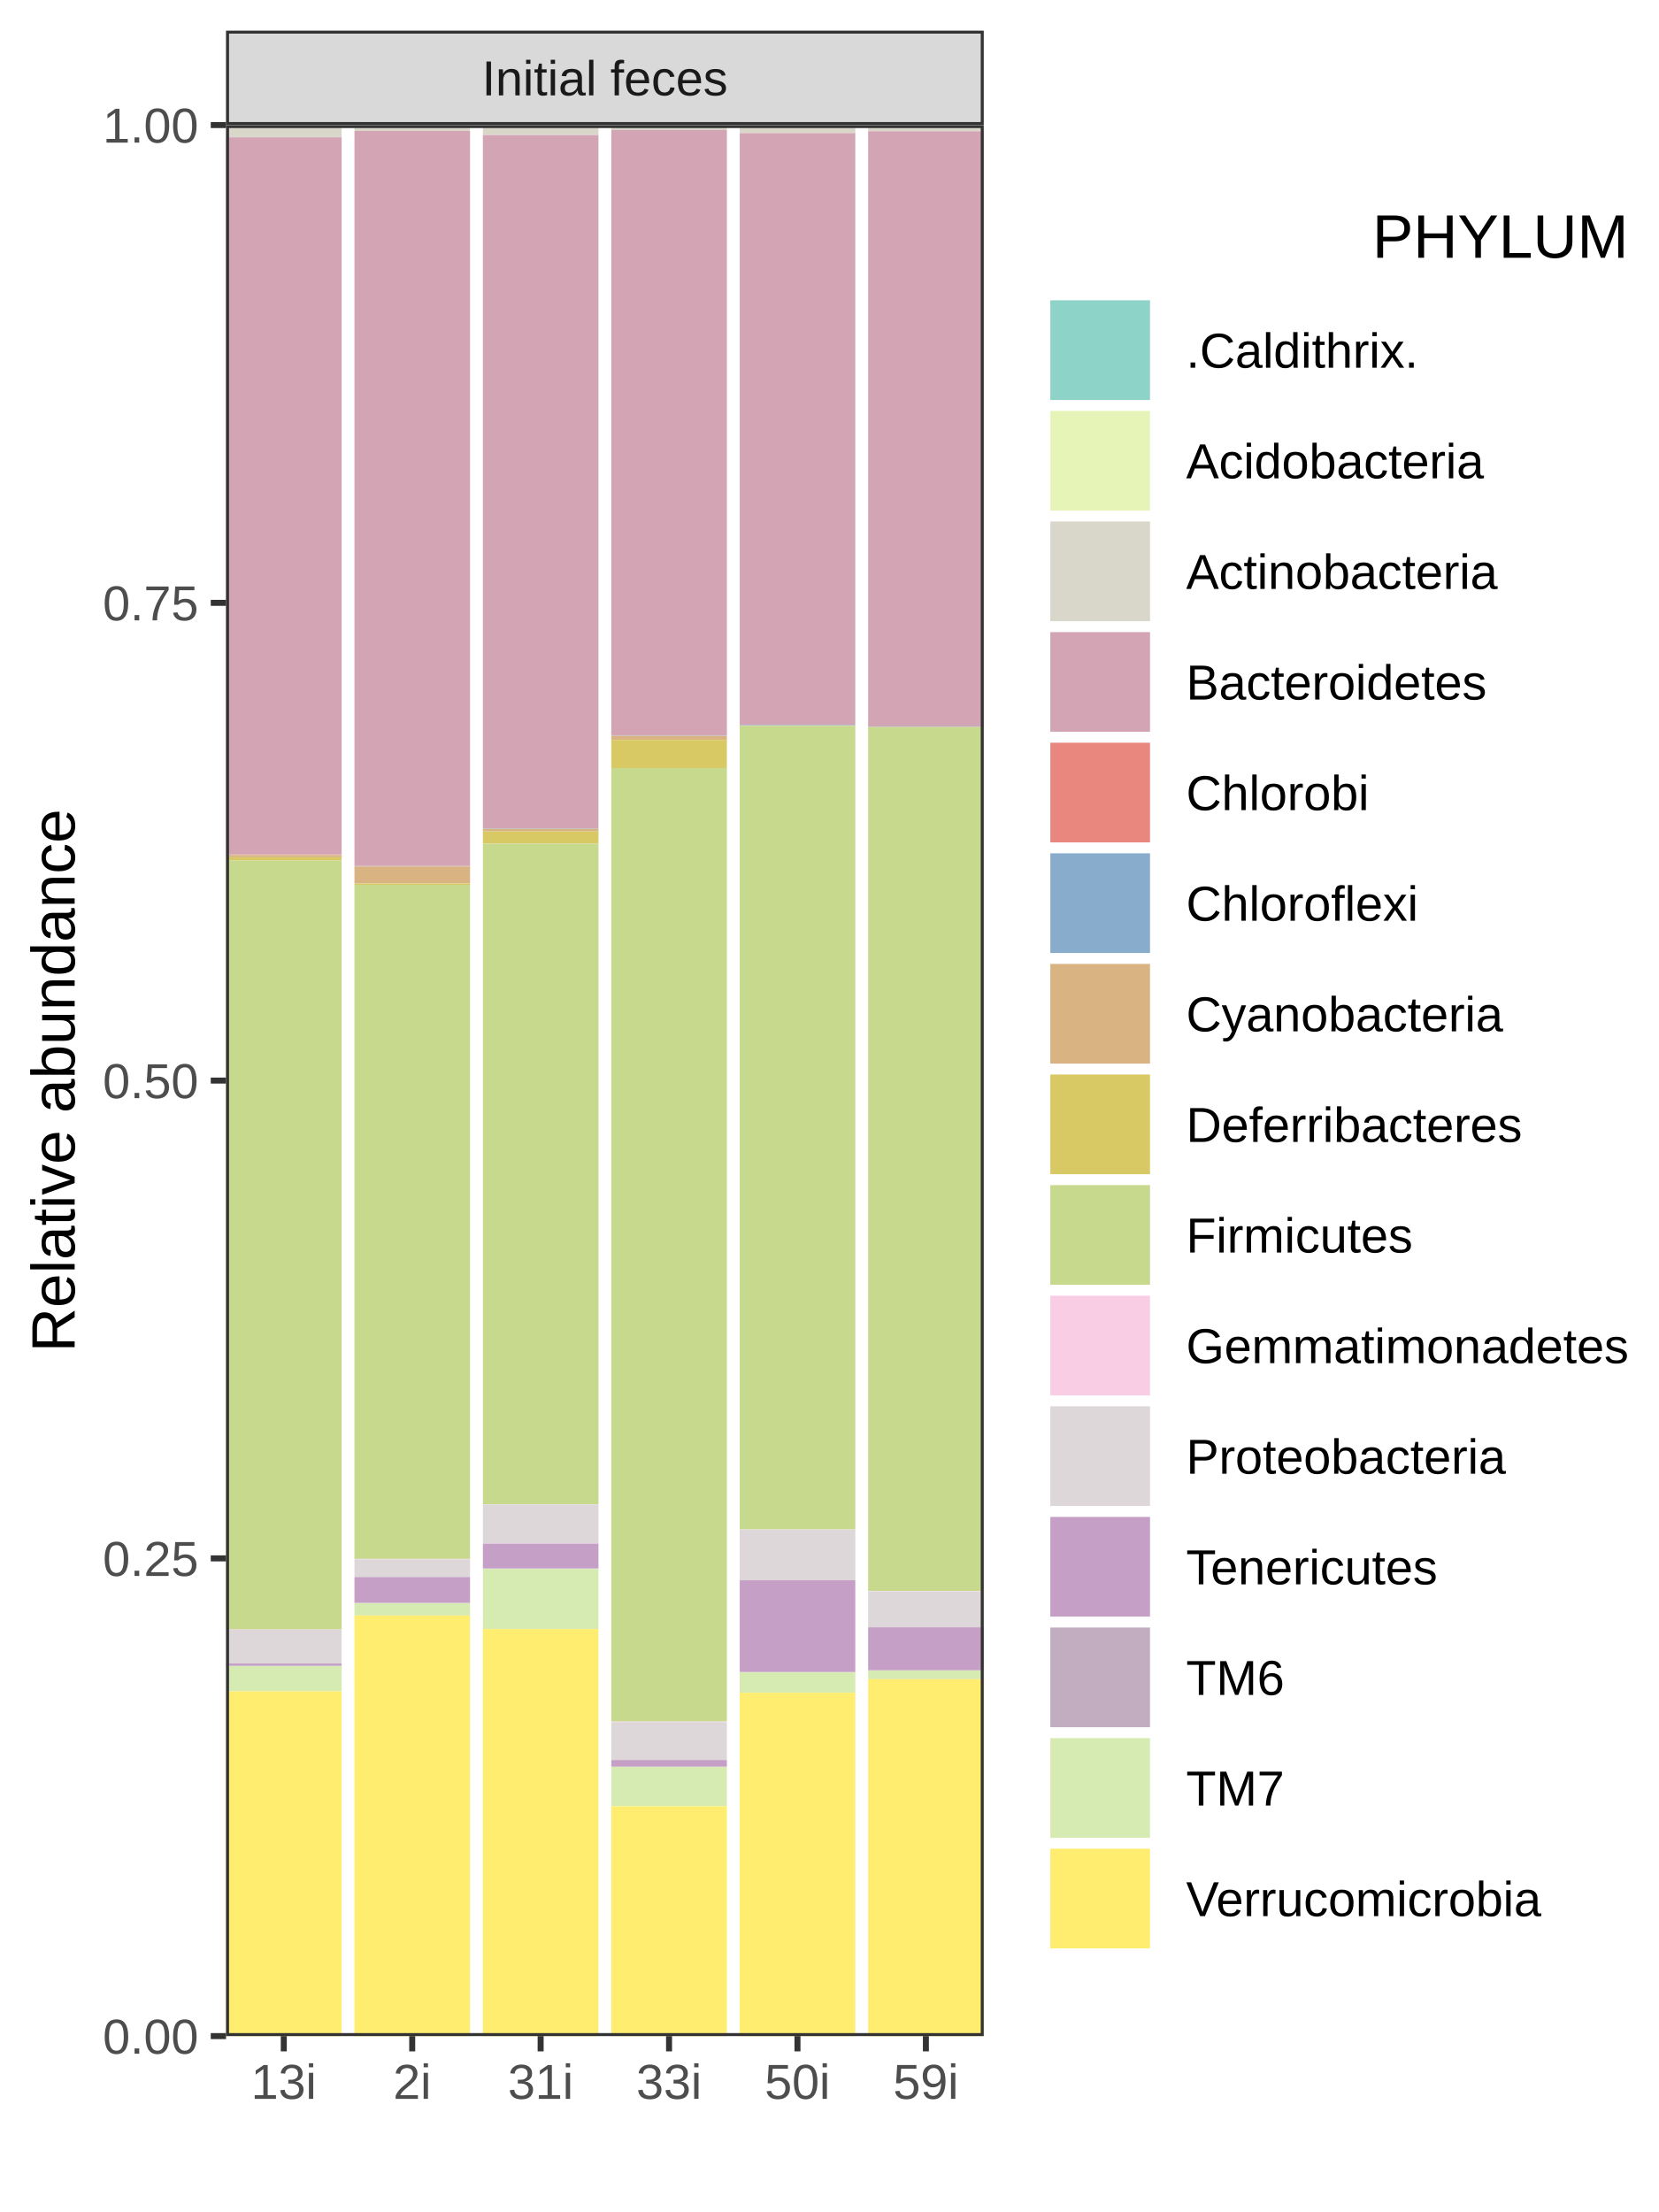
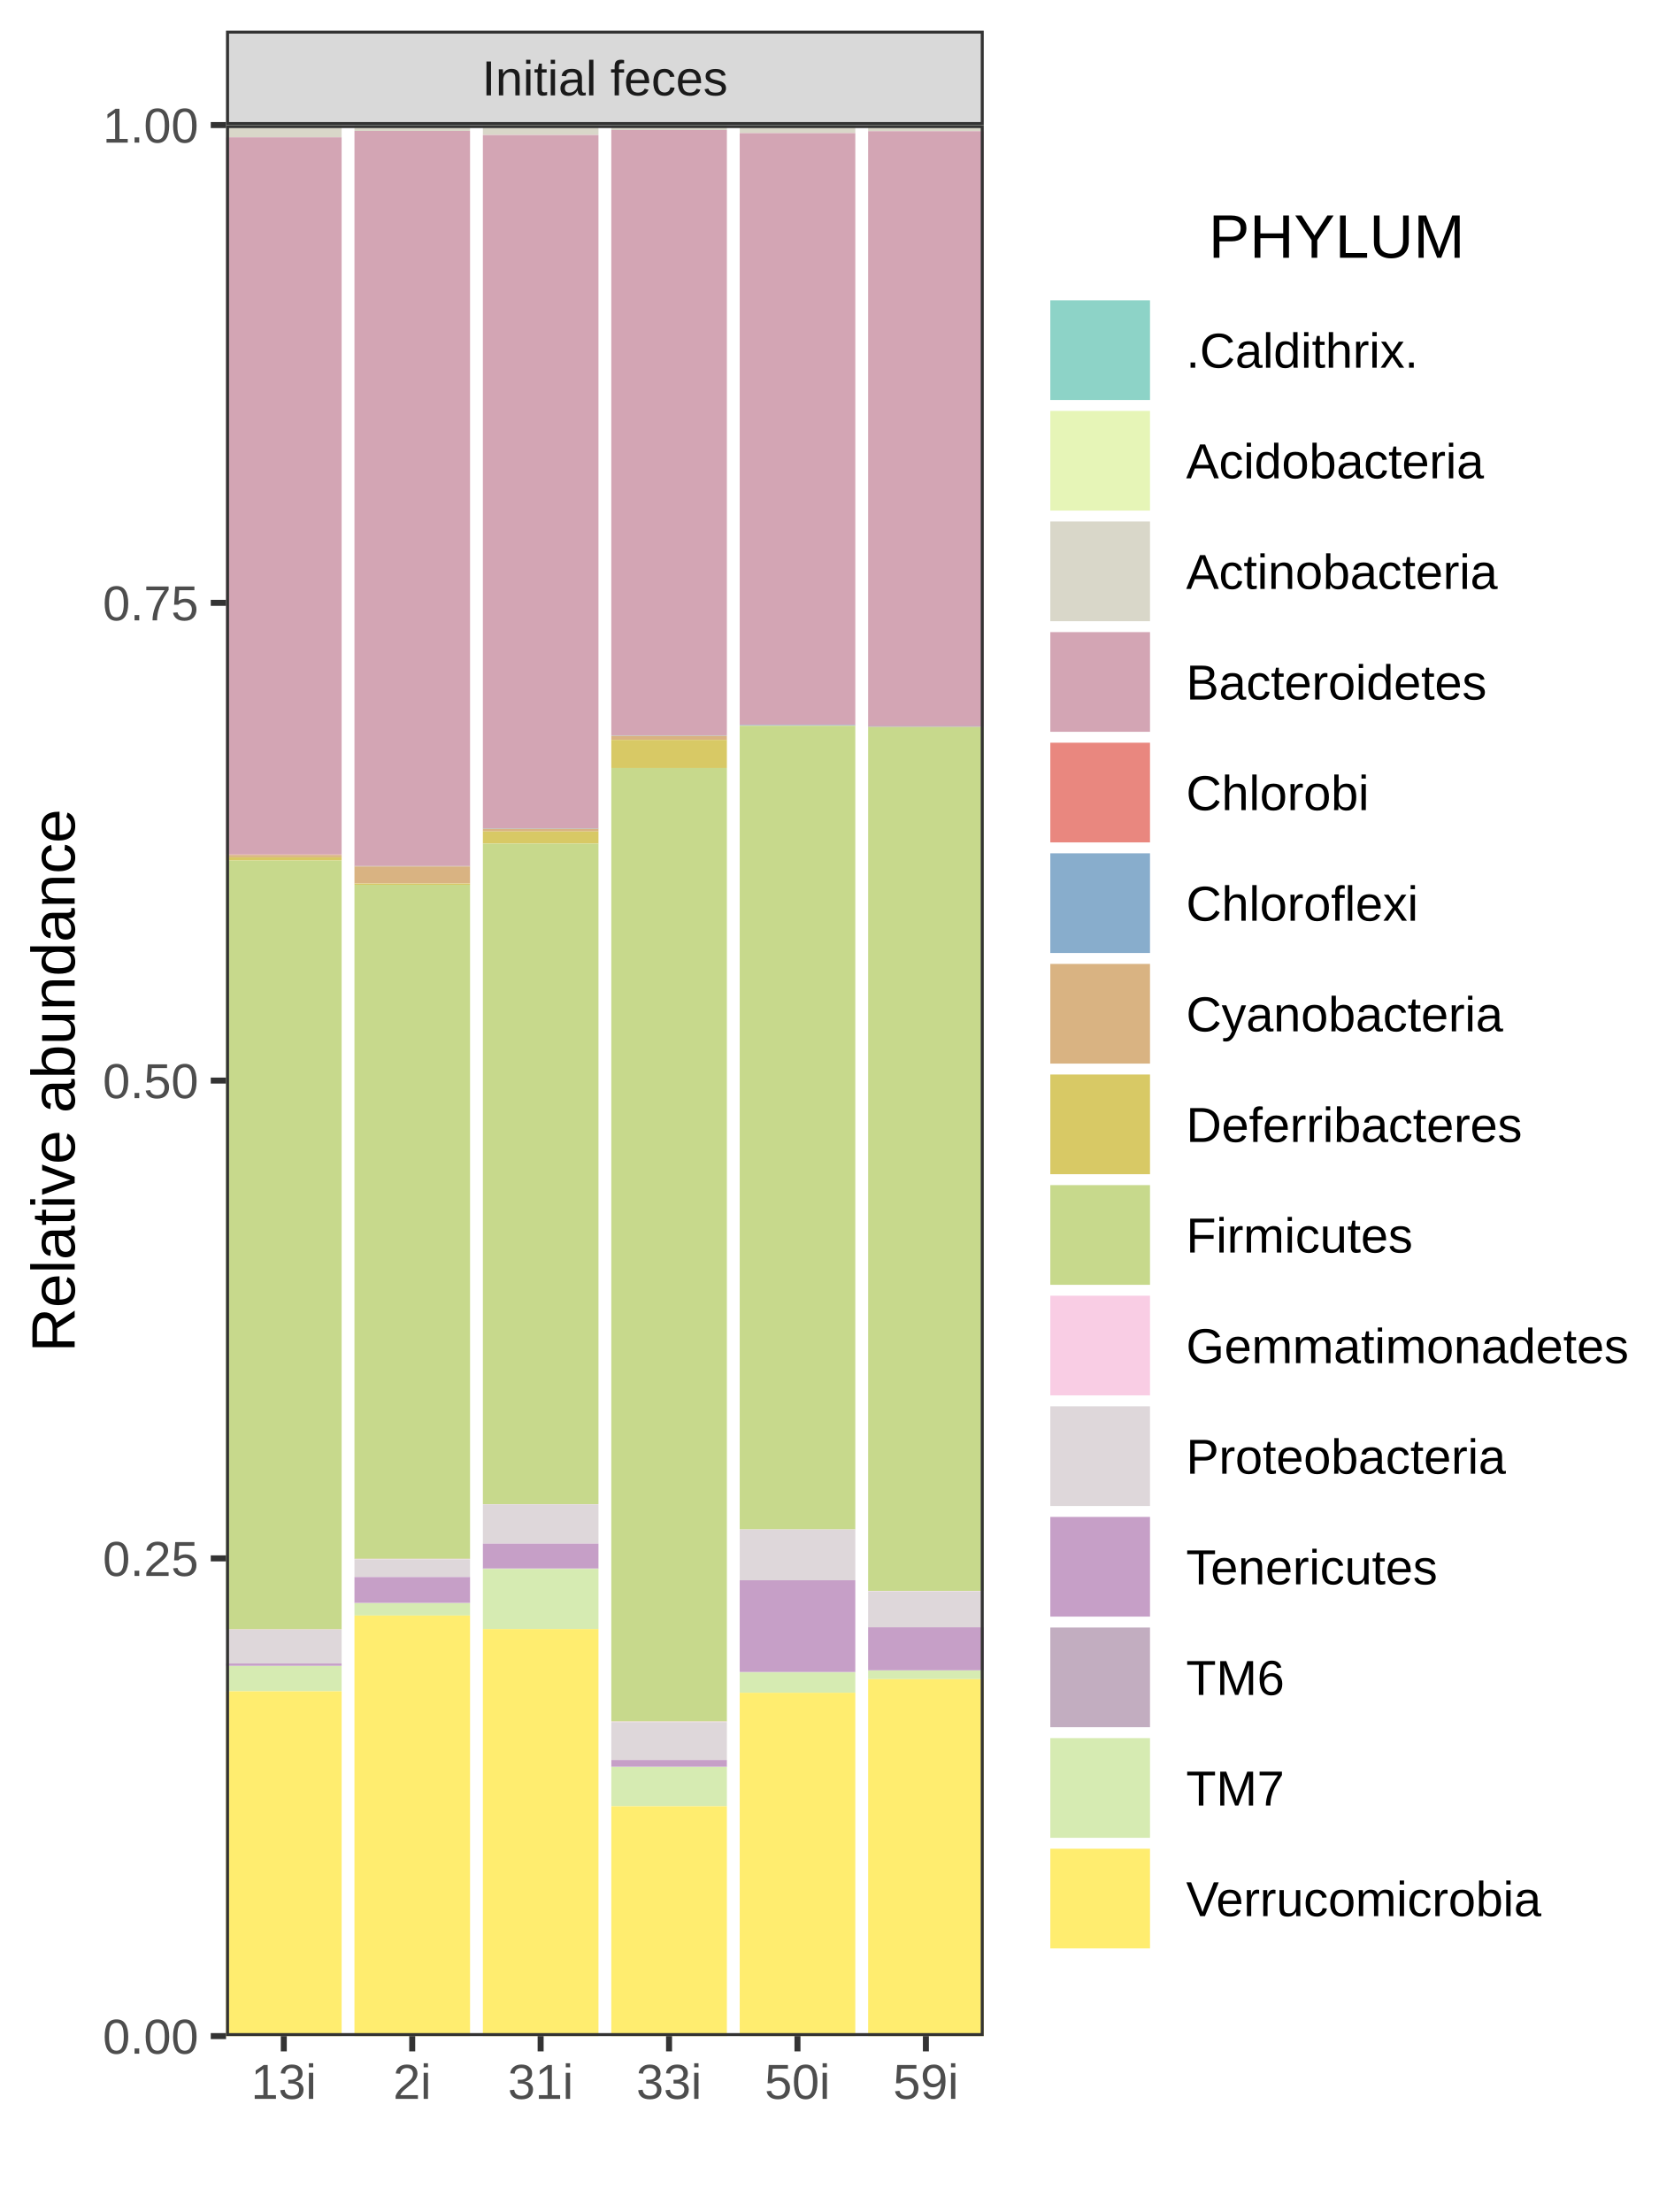
<svg xmlns="http://www.w3.org/2000/svg" class="svglite" width="216.00pt" height="288.00pt" viewBox="0 0 216.00 288.00">
  <defs>
    <style type="text/css">
    .svglite line, .svglite polyline, .svglite polygon, .svglite path, .svglite rect, .svglite circle {
      fill: none;
      stroke: #000000;
      stroke-linecap: round;
      stroke-linejoin: round;
      stroke-miterlimit: 10.00;
    }
    .svglite text {
      white-space: pre;
    }
  </style>
  </defs>
  <rect width="100%" height="100%" style="stroke: none; fill: #FFFFFF;" />
  <defs>
    <clipPath id="cpMC4wMHwyMTYuMDB8MC4wMHwyODguMDA=">
      <rect x="0.00" y="0.00" width="216.00" height="288.00" />
    </clipPath>
  </defs>
  <g clip-path="url(#cpMC4wMHwyMTYuMDB8MC4wMHwyODguMDA=)">
    <rect x="-0" y="0.00" width="216.00" height="288.00" style="stroke-width: 0.78; stroke: #FFFFFF; fill: #FFFFFF;" />
  </g>
  <defs>
    <clipPath id="cpMjkuNDN8MTI4LjA3fDE2LjI4fDI2NS4xMA==">
      <rect x="29.43" y="16.28" width="98.65" height="248.82" />
    </clipPath>
  </defs>
  <g clip-path="url(#cpMjkuNDN8MTI4LjA3fDE2LjI4fDI2NS4xMA==)">
    <rect x="29.43" y="16.28" width="98.65" height="248.82" style="stroke-width: 0.78; stroke: none; fill: #FFFFFF;" />
    <rect x="46.15" y="16.32" width="15.05" height="0.067" style="stroke-width: 1.07; stroke: none; stroke-linecap: square; stroke-linejoin: miter; fill: #E6F5B7;" />
    <rect x="29.43" y="16.30" width="15.05" height="0.084" style="stroke-width: 1.07; stroke: none; stroke-linecap: square; stroke-linejoin: miter; fill: #E6F5B7;" />
    <rect x="62.87" y="16.29" width="15.05" height="0.088" style="stroke-width: 1.07; stroke: none; stroke-linecap: square; stroke-linejoin: miter; fill: #E6F5B7;" />
    <rect x="79.59" y="16.31" width="15.05" height="0.11" style="stroke-width: 1.07; stroke: none; stroke-linecap: square; stroke-linejoin: miter; fill: #E6F5B7;" />
    <rect x="96.31" y="16.32" width="15.05" height="0.13" style="stroke-width: 1.07; stroke: none; stroke-linecap: square; stroke-linejoin: miter; fill: #E6F5B7;" />
    <rect x="113.03" y="16.29" width="15.05" height="0.082" style="stroke-width: 1.07; stroke: none; stroke-linecap: square; stroke-linejoin: miter; fill: #E6F5B7;" />
    <rect x="46.15" y="16.39" width="15.05" height="0.66" style="stroke-width: 1.07; stroke: none; stroke-linecap: square; stroke-linejoin: miter; fill: #D9D7C9;" />
    <rect x="29.43" y="16.38" width="15.05" height="1.50" style="stroke-width: 1.07; stroke: none; stroke-linecap: square; stroke-linejoin: miter; fill: #D9D7C9;" />
    <rect x="62.87" y="16.37" width="15.05" height="1.20" style="stroke-width: 1.07; stroke: none; stroke-linecap: square; stroke-linejoin: miter; fill: #D9D7C9;" />
    <rect x="79.59" y="16.42" width="15.05" height="0.51" style="stroke-width: 1.07; stroke: none; stroke-linecap: square; stroke-linejoin: miter; fill: #D9D7C9;" />
    <rect x="96.31" y="16.44" width="15.05" height="0.89" style="stroke-width: 1.07; stroke: none; stroke-linecap: square; stroke-linejoin: miter; fill: #D9D7C9;" />
    <rect x="113.03" y="16.37" width="15.05" height="0.71" style="stroke-width: 1.07; stroke: none; stroke-linecap: square; stroke-linejoin: miter; fill: #D9D7C9;" />
    <rect x="46.15" y="17.05" width="15.05" height="95.67" style="stroke-width: 1.07; stroke: none; stroke-linecap: square; stroke-linejoin: miter; fill: #D3A5B4;" />
    <rect x="29.43" y="17.88" width="15.05" height="93.37" style="stroke-width: 1.07; stroke: none; stroke-linecap: square; stroke-linejoin: miter; fill: #D3A5B4;" />
    <rect x="62.87" y="17.58" width="15.05" height="90.26" style="stroke-width: 1.07; stroke: none; stroke-linecap: square; stroke-linejoin: miter; fill: #D3A5B4;" />
    <rect x="79.59" y="16.93" width="15.05" height="78.80" style="stroke-width: 1.07; stroke: none; stroke-linecap: square; stroke-linejoin: miter; fill: #D3A5B4;" />
    <rect x="96.31" y="17.33" width="15.05" height="77.07" style="stroke-width: 1.07; stroke: none; stroke-linecap: square; stroke-linejoin: miter; fill: #D3A5B4;" />
    <rect x="113.03" y="17.08" width="15.05" height="77.49" style="stroke-width: 1.07; stroke: none; stroke-linecap: square; stroke-linejoin: miter; fill: #D3A5B4;" />
    <rect x="46.15" y="112.72" width="15.05" height="0.040" style="stroke-width: 1.07; stroke: none; stroke-linecap: square; stroke-linejoin: miter; fill: #E9877F;" />
    <rect x="29.43" y="111.26" width="15.05" height="0.027" style="stroke-width: 1.07; stroke: none; stroke-linecap: square; stroke-linejoin: miter; fill: #E9877F;" />
    <rect x="62.87" y="107.84" width="15.05" height="0.005" style="stroke-width: 1.07; stroke: none; stroke-linecap: square; stroke-linejoin: miter; fill: #E9877F;" />
    <rect x="79.59" y="95.73" width="15.05" height="0.009" style="stroke-width: 1.07; stroke: none; stroke-linecap: square; stroke-linejoin: miter; fill: #E9877F;" />
    <rect x="96.31" y="94.40" width="15.05" height="0.00" style="stroke-width: 1.07; stroke: none; stroke-linecap: square; stroke-linejoin: miter; fill: #E9877F;" />
    <rect x="113.03" y="94.56" width="15.05" height="0.00" style="stroke-width: 1.07; stroke: none; stroke-linecap: square; stroke-linejoin: miter; fill: #E9877F;" />
    <rect x="46.15" y="112.76" width="15.05" height="0.049" style="stroke-width: 1.07; stroke: none; stroke-linecap: square; stroke-linejoin: miter; fill: #88ADCC;" />
    <rect x="29.43" y="111.28" width="15.05" height="0.022" style="stroke-width: 1.07; stroke: none; stroke-linecap: square; stroke-linejoin: miter; fill: #88ADCC;" />
    <rect x="62.87" y="107.84" width="15.05" height="0.060" style="stroke-width: 1.07; stroke: none; stroke-linecap: square; stroke-linejoin: miter; fill: #88ADCC;" />
    <rect x="79.59" y="95.74" width="15.05" height="0.053" style="stroke-width: 1.07; stroke: none; stroke-linecap: square; stroke-linejoin: miter; fill: #88ADCC;" />
    <rect x="96.31" y="94.40" width="15.05" height="0.063" style="stroke-width: 1.07; stroke: none; stroke-linecap: square; stroke-linejoin: miter; fill: #88ADCC;" />
    <rect x="113.03" y="94.56" width="15.05" height="0.066" style="stroke-width: 1.07; stroke: none; stroke-linecap: square; stroke-linejoin: miter; fill: #88ADCC;" />
    <rect x="46.15" y="112.81" width="15.05" height="2.22" style="stroke-width: 1.07; stroke: none; stroke-linecap: square; stroke-linejoin: miter; fill: #D9B382;" />
    <rect x="29.43" y="111.31" width="15.05" height="0.30" style="stroke-width: 1.07; stroke: none; stroke-linecap: square; stroke-linejoin: miter; fill: #D9B382;" />
    <rect x="62.87" y="107.90" width="15.05" height="0.35" style="stroke-width: 1.07; stroke: none; stroke-linecap: square; stroke-linejoin: miter; fill: #D9B382;" />
    <rect x="79.59" y="95.80" width="15.05" height="0.54" style="stroke-width: 1.07; stroke: none; stroke-linecap: square; stroke-linejoin: miter; fill: #D9B382;" />
    <rect x="96.31" y="94.46" width="15.05" height="0.013" style="stroke-width: 1.07; stroke: none; stroke-linecap: square; stroke-linejoin: miter; fill: #D9B382;" />
    <rect x="113.03" y="94.63" width="15.05" height="0.054" style="stroke-width: 1.07; stroke: none; stroke-linecap: square; stroke-linejoin: miter; fill: #D9B382;" />
    <rect x="46.15" y="115.04" width="15.05" height="0.16" style="stroke-width: 1.07; stroke: none; stroke-linecap: square; stroke-linejoin: miter; fill: #D8C965;" />
    <rect x="29.43" y="111.61" width="15.05" height="0.43" style="stroke-width: 1.07; stroke: none; stroke-linecap: square; stroke-linejoin: miter; fill: #D8C965;" />
    <rect x="62.87" y="108.25" width="15.05" height="1.59" style="stroke-width: 1.07; stroke: none; stroke-linecap: square; stroke-linejoin: miter; fill: #D8C965;" />
    <rect x="79.59" y="96.33" width="15.05" height="3.66" style="stroke-width: 1.07; stroke: none; stroke-linecap: square; stroke-linejoin: miter; fill: #D8C965;" />
    <rect x="96.31" y="94.48" width="15.05" height="0.018" style="stroke-width: 1.07; stroke: none; stroke-linecap: square; stroke-linejoin: miter; fill: #D8C965;" />
    <rect x="113.03" y="94.68" width="15.05" height="0.00" style="stroke-width: 1.07; stroke: none; stroke-linecap: square; stroke-linejoin: miter; fill: #D8C965;" />
    <rect x="46.15" y="115.20" width="15.05" height="87.77" style="stroke-width: 1.07; stroke: none; stroke-linecap: square; stroke-linejoin: miter; fill: #C7D98C;" />
    <rect x="29.43" y="112.04" width="15.05" height="100.11" style="stroke-width: 1.07; stroke: none; stroke-linecap: square; stroke-linejoin: miter; fill: #C7D98C;" />
    <rect x="62.87" y="109.84" width="15.05" height="86.00" style="stroke-width: 1.07; stroke: none; stroke-linecap: square; stroke-linejoin: miter; fill: #C7D98C;" />
    <rect x="79.59" y="99.99" width="15.05" height="124.15" style="stroke-width: 1.07; stroke: none; stroke-linecap: square; stroke-linejoin: miter; fill: #C7D98C;" />
    <rect x="96.31" y="94.49" width="15.05" height="104.64" style="stroke-width: 1.07; stroke: none; stroke-linecap: square; stroke-linejoin: miter; fill: #C7D98C;" />
    <rect x="113.03" y="94.68" width="15.05" height="112.45" style="stroke-width: 1.07; stroke: none; stroke-linecap: square; stroke-linejoin: miter; fill: #C7D98C;" />
    <rect x="46.15" y="202.96" width="15.05" height="0.058" style="stroke-width: 1.07; stroke: none; stroke-linecap: square; stroke-linejoin: miter; fill: #F9CDE4;" />
    <rect x="29.43" y="212.15" width="15.05" height="0.040" style="stroke-width: 1.07; stroke: none; stroke-linecap: square; stroke-linejoin: miter; fill: #F9CDE4;" />
    <rect x="62.87" y="195.84" width="15.05" height="0.027" style="stroke-width: 1.07; stroke: none; stroke-linecap: square; stroke-linejoin: miter; fill: #F9CDE4;" />
    <rect x="79.59" y="224.14" width="15.05" height="0.071" style="stroke-width: 1.07; stroke: none; stroke-linecap: square; stroke-linejoin: miter; fill: #F9CDE4;" />
    <rect x="96.31" y="199.13" width="15.05" height="0.013" style="stroke-width: 1.07; stroke: none; stroke-linecap: square; stroke-linejoin: miter; fill: #F9CDE4;" />
    <rect x="113.03" y="207.13" width="15.05" height="0.043" style="stroke-width: 1.07; stroke: none; stroke-linecap: square; stroke-linejoin: miter; fill: #F9CDE4;" />
    <rect x="46.15" y="203.02" width="15.05" height="2.31" style="stroke-width: 1.07; stroke: none; stroke-linecap: square; stroke-linejoin: miter; fill: #DED7DA;" />
    <rect x="29.43" y="212.19" width="15.05" height="4.39" style="stroke-width: 1.07; stroke: none; stroke-linecap: square; stroke-linejoin: miter; fill: #DED7DA;" />
    <rect x="62.87" y="195.87" width="15.05" height="5.11" style="stroke-width: 1.07; stroke: none; stroke-linecap: square; stroke-linejoin: miter; fill: #DED7DA;" />
    <rect x="79.59" y="224.21" width="15.05" height="4.93" style="stroke-width: 1.07; stroke: none; stroke-linecap: square; stroke-linejoin: miter; fill: #DED7DA;" />
    <rect x="96.31" y="199.15" width="15.05" height="6.60" style="stroke-width: 1.07; stroke: none; stroke-linecap: square; stroke-linejoin: miter; fill: #DED7DA;" />
    <rect x="113.03" y="207.18" width="15.05" height="4.69" style="stroke-width: 1.07; stroke: none; stroke-linecap: square; stroke-linejoin: miter; fill: #DED7DA;" />
    <rect x="46.15" y="208.70" width="15.05" height="0.022" style="stroke-width: 1.07; stroke: none; stroke-linecap: square; stroke-linejoin: miter; fill: #C2ADC0;" />
    <rect x="29.43" y="216.85" width="15.05" height="0.071" style="stroke-width: 1.07; stroke: none; stroke-linecap: square; stroke-linejoin: miter; fill: #C2ADC0;" />
    <rect x="62.87" y="204.20" width="15.05" height="0.066" style="stroke-width: 1.07; stroke: none; stroke-linecap: square; stroke-linejoin: miter; fill: #C2ADC0;" />
    <rect x="79.59" y="229.99" width="15.05" height="0.062" style="stroke-width: 1.07; stroke: none; stroke-linecap: square; stroke-linejoin: miter; fill: #C2ADC0;" />
    <rect x="96.31" y="217.66" width="15.05" height="0.076" style="stroke-width: 1.07; stroke: none; stroke-linecap: square; stroke-linejoin: miter; fill: #C2ADC0;" />
    <rect x="113.03" y="217.47" width="15.05" height="0.019" style="stroke-width: 1.07; stroke: none; stroke-linecap: square; stroke-linejoin: miter; fill: #C2ADC0;" />
    <rect x="46.15" y="208.72" width="15.05" height="1.62" style="stroke-width: 1.07; stroke: none; stroke-linecap: square; stroke-linejoin: miter; fill: #D6EBB2;" />
    <rect x="29.43" y="216.92" width="15.05" height="3.28" style="stroke-width: 1.07; stroke: none; stroke-linecap: square; stroke-linejoin: miter; fill: #D6EBB2;" />
    <rect x="62.87" y="204.27" width="15.05" height="7.83" style="stroke-width: 1.07; stroke: none; stroke-linecap: square; stroke-linejoin: miter; fill: #D6EBB2;" />
    <rect x="79.59" y="230.05" width="15.05" height="5.12" style="stroke-width: 1.07; stroke: none; stroke-linecap: square; stroke-linejoin: miter; fill: #D6EBB2;" />
    <rect x="96.31" y="217.74" width="15.05" height="2.66" style="stroke-width: 1.07; stroke: none; stroke-linecap: square; stroke-linejoin: miter; fill: #D6EBB2;" />
    <rect x="113.03" y="217.49" width="15.05" height="1.14" style="stroke-width: 1.07; stroke: none; stroke-linecap: square; stroke-linejoin: miter; fill: #D6EBB2;" />
    <rect x="46.15" y="205.33" width="15.05" height="3.36" style="stroke-width: 1.07; stroke: none; stroke-linecap: square; stroke-linejoin: miter; fill: #C69FC7;" />
    <rect x="29.43" y="216.58" width="15.05" height="0.27" style="stroke-width: 1.07; stroke: none; stroke-linecap: square; stroke-linejoin: miter; fill: #C69FC7;" />
    <rect x="62.87" y="200.98" width="15.05" height="3.22" style="stroke-width: 1.07; stroke: none; stroke-linecap: square; stroke-linejoin: miter; fill: #C69FC7;" />
    <rect x="79.59" y="229.15" width="15.05" height="0.84" style="stroke-width: 1.07; stroke: none; stroke-linecap: square; stroke-linejoin: miter; fill: #C69FC7;" />
    <rect x="96.31" y="205.75" width="15.05" height="11.91" style="stroke-width: 1.07; stroke: none; stroke-linecap: square; stroke-linejoin: miter; fill: #C69FC7;" />
    <rect x="113.03" y="211.87" width="15.05" height="5.60" style="stroke-width: 1.07; stroke: none; stroke-linecap: square; stroke-linejoin: miter; fill: #C69FC7;" />
    <rect x="46.15" y="210.34" width="15.05" height="54.76" style="stroke-width: 1.07; stroke: none; stroke-linecap: square; stroke-linejoin: miter; fill: #FFED6F;" />
    <rect x="29.43" y="220.20" width="15.05" height="44.90" style="stroke-width: 1.07; stroke: none; stroke-linecap: square; stroke-linejoin: miter; fill: #FFED6F;" />
    <rect x="62.87" y="212.10" width="15.05" height="53.00" style="stroke-width: 1.07; stroke: none; stroke-linecap: square; stroke-linejoin: miter; fill: #FFED6F;" />
    <rect x="79.59" y="235.17" width="15.05" height="29.93" style="stroke-width: 1.07; stroke: none; stroke-linecap: square; stroke-linejoin: miter; fill: #FFED6F;" />
    <rect x="96.31" y="220.39" width="15.05" height="44.71" style="stroke-width: 1.07; stroke: none; stroke-linecap: square; stroke-linejoin: miter; fill: #FFED6F;" />
    <rect x="113.03" y="218.63" width="15.05" height="46.47" style="stroke-width: 1.07; stroke: none; stroke-linecap: square; stroke-linejoin: miter; fill: #FFED6F;" />
    <rect x="46.15" y="16.28" width="15.05" height="0.044" style="stroke-width: 1.07; stroke: none; stroke-linecap: square; stroke-linejoin: miter; fill: #8DD3C7;" />
    <rect x="29.43" y="16.28" width="15.05" height="0.018" style="stroke-width: 1.07; stroke: none; stroke-linecap: square; stroke-linejoin: miter; fill: #8DD3C7;" />
    <rect x="62.87" y="16.28" width="15.05" height="0.005" style="stroke-width: 1.07; stroke: none; stroke-linecap: square; stroke-linejoin: miter; fill: #8DD3C7;" />
    <rect x="79.59" y="16.28" width="15.05" height="0.030" style="stroke-width: 1.07; stroke: none; stroke-linecap: square; stroke-linejoin: miter; fill: #8DD3C7;" />
    <rect x="96.31" y="16.28" width="15.05" height="0.036" style="stroke-width: 1.07; stroke: none; stroke-linecap: square; stroke-linejoin: miter; fill: #8DD3C7;" />
    <rect x="113.03" y="16.28" width="15.05" height="0.008" style="stroke-width: 1.07; stroke: none; stroke-linecap: square; stroke-linejoin: miter; fill: #8DD3C7;" />
    <rect x="29.43" y="16.28" width="98.65" height="248.82" style="stroke-width: 0.78; stroke: #333333;" />
  </g>
  <g clip-path="url(#cpMC4wMHwyMTYuMDB8MC4wMHwyODguMDA=)">
</g>
  <defs>
    <clipPath id="cpMjkuNDN8MTI4LjA3fDMuOTl8MTYuMjg=">
      <rect x="29.43" y="3.99" width="98.65" height="12.29" />
    </clipPath>
  </defs>
  <g clip-path="url(#cpMjkuNDN8MTI4LjA3fDMuOTl8MTYuMjg=)">
    <rect x="29.43" y="3.99" width="98.65" height="12.29" style="stroke-width: 0.78; stroke: #333333; fill: #D9D9D9;" />
    <text x="78.75" y="12.42" text-anchor="middle" style="font-size: 6.40px;fill: #1A1A1A; font-family: &quot;Arial&quot;;" textLength="31.99px" lengthAdjust="spacingAndGlyphs">Initial feces</text>
  </g>
  <g clip-path="url(#cpMC4wMHwyMTYuMDB8MC4wMHwyODguMDA=)">
    <polyline points="36.95,267.09 36.95,265.10 " style="stroke-width: 0.78; stroke: #333333; stroke-linecap: butt;" />
    <polyline points="53.67,267.09 53.67,265.10 " style="stroke-width: 0.78; stroke: #333333; stroke-linecap: butt;" />
    <polyline points="70.39,267.09 70.39,265.10 " style="stroke-width: 0.78; stroke: #333333; stroke-linecap: butt;" />
    <polyline points="87.11,267.09 87.11,265.10 " style="stroke-width: 0.78; stroke: #333333; stroke-linecap: butt;" />
    <polyline points="103.83,267.09 103.83,265.10 " style="stroke-width: 0.78; stroke: #333333; stroke-linecap: butt;" />
    <polyline points="120.55,267.09 120.55,265.10 " style="stroke-width: 0.78; stroke: #333333; stroke-linecap: butt;" />
    <text x="36.95" y="273.27" text-anchor="middle" style="font-size: 6.40px;fill: #4D4D4D; font-family: &quot;Arial&quot;;" textLength="8.53px" lengthAdjust="spacingAndGlyphs">13i</text>
    <text x="53.67" y="273.27" text-anchor="middle" style="font-size: 6.40px;fill: #4D4D4D; font-family: &quot;Arial&quot;;" textLength="4.98px" lengthAdjust="spacingAndGlyphs">2i</text>
    <text x="70.39" y="273.27" text-anchor="middle" style="font-size: 6.40px;fill: #4D4D4D; font-family: &quot;Arial&quot;;" textLength="8.53px" lengthAdjust="spacingAndGlyphs">31i</text>
    <text x="87.11" y="273.27" text-anchor="middle" style="font-size: 6.40px;fill: #4D4D4D; font-family: &quot;Arial&quot;;" textLength="8.53px" lengthAdjust="spacingAndGlyphs">33i</text>
    <text x="103.83" y="273.27" text-anchor="middle" style="font-size: 6.40px;fill: #4D4D4D; font-family: &quot;Arial&quot;;" textLength="8.53px" lengthAdjust="spacingAndGlyphs">50i</text>
    <text x="120.55" y="273.27" text-anchor="middle" style="font-size: 6.40px;fill: #4D4D4D; font-family: &quot;Arial&quot;;" textLength="8.53px" lengthAdjust="spacingAndGlyphs">59i</text>
    <text x="25.84" y="267.39" text-anchor="end" style="font-size: 6.40px;fill: #4D4D4D; font-family: &quot;Arial&quot;;" textLength="12.45px" lengthAdjust="spacingAndGlyphs">0.00</text>
    <text x="25.84" y="205.19" text-anchor="end" style="font-size: 6.40px;fill: #4D4D4D; font-family: &quot;Arial&quot;;" textLength="12.45px" lengthAdjust="spacingAndGlyphs">0.25</text>
    <text x="25.84" y="142.98" text-anchor="end" style="font-size: 6.40px;fill: #4D4D4D; font-family: &quot;Arial&quot;;" textLength="12.45px" lengthAdjust="spacingAndGlyphs">0.50</text>
    <text x="25.84" y="80.77" text-anchor="end" style="font-size: 6.40px;fill: #4D4D4D; font-family: &quot;Arial&quot;;" textLength="12.45px" lengthAdjust="spacingAndGlyphs">0.75</text>
    <text x="25.84" y="18.57" text-anchor="end" style="font-size: 6.40px;fill: #4D4D4D; font-family: &quot;Arial&quot;;" textLength="12.45px" lengthAdjust="spacingAndGlyphs">1.00</text>
    <polyline points="27.44,265.10 29.43,265.10 " style="stroke-width: 0.78; stroke: #333333; stroke-linecap: butt;" />
    <polyline points="27.44,202.90 29.43,202.90 " style="stroke-width: 0.78; stroke: #333333; stroke-linecap: butt;" />
    <polyline points="27.44,140.69 29.43,140.69 " style="stroke-width: 0.78; stroke: #333333; stroke-linecap: butt;" />
    <polyline points="27.44,78.49 29.43,78.49 " style="stroke-width: 0.78; stroke: #333333; stroke-linecap: butt;" />
    <polyline points="27.44,16.28 29.43,16.28 " style="stroke-width: 0.78; stroke: #333333; stroke-linecap: butt;" />
    <text transform="translate(9.72,140.69) rotate(-90)" text-anchor="middle" style="font-size: 8.00px; font-family: &quot;Arial&quot;;" textLength="70.73px" lengthAdjust="spacingAndGlyphs">Relative abundance</text>
    <rect x="136.04" y="26.99" width="75.97" height="227.40" style="stroke-width: 0.78; stroke: none; fill: #FFFFFF;" />
-     <text x="212.01" y="33.56" text-anchor="end" style="font-size: 8.00px; font-family: &quot;Arial&quot;;" textLength="33.33px" lengthAdjust="spacingAndGlyphs">PHYLUM</text>
+     <text x="174.03" y="33.56" text-anchor="middle" style="font-size: 8.00px; font-family: &quot;Arial&quot;;" textLength="33.33px" lengthAdjust="spacingAndGlyphs">PHYLUM</text>
    <rect x="136.04" y="38.39" width="14.40" height="14.40" style="stroke-width: 0.78; stroke: none; fill: #FFFFFF;" />
    <rect x="136.75" y="39.10" width="12.98" height="12.98" style="stroke-width: 1.07; stroke: none; stroke-linecap: square; stroke-linejoin: miter; fill: #8DD3C7;" />
    <rect x="136.04" y="52.79" width="14.40" height="14.40" style="stroke-width: 0.78; stroke: none; fill: #FFFFFF;" />
    <rect x="136.75" y="53.50" width="12.98" height="12.98" style="stroke-width: 1.07; stroke: none; stroke-linecap: square; stroke-linejoin: miter; fill: #E6F5B7;" />
    <rect x="136.04" y="67.19" width="14.40" height="14.40" style="stroke-width: 0.78; stroke: none; fill: #FFFFFF;" />
    <rect x="136.75" y="67.90" width="12.98" height="12.98" style="stroke-width: 1.07; stroke: none; stroke-linecap: square; stroke-linejoin: miter; fill: #D9D7C9;" />
    <rect x="136.04" y="81.59" width="14.40" height="14.40" style="stroke-width: 0.78; stroke: none; fill: #FFFFFF;" />
    <rect x="136.75" y="82.30" width="12.98" height="12.98" style="stroke-width: 1.07; stroke: none; stroke-linecap: square; stroke-linejoin: miter; fill: #D3A5B4;" />
    <rect x="136.04" y="95.99" width="14.40" height="14.40" style="stroke-width: 0.78; stroke: none; fill: #FFFFFF;" />
    <rect x="136.75" y="96.70" width="12.98" height="12.98" style="stroke-width: 1.07; stroke: none; stroke-linecap: square; stroke-linejoin: miter; fill: #E9877F;" />
    <rect x="136.04" y="110.39" width="14.40" height="14.40" style="stroke-width: 0.78; stroke: none; fill: #FFFFFF;" />
    <rect x="136.75" y="111.10" width="12.98" height="12.98" style="stroke-width: 1.07; stroke: none; stroke-linecap: square; stroke-linejoin: miter; fill: #88ADCC;" />
    <rect x="136.04" y="124.79" width="14.40" height="14.40" style="stroke-width: 0.78; stroke: none; fill: #FFFFFF;" />
    <rect x="136.75" y="125.50" width="12.98" height="12.98" style="stroke-width: 1.07; stroke: none; stroke-linecap: square; stroke-linejoin: miter; fill: #D9B382;" />
    <rect x="136.04" y="139.19" width="14.40" height="14.40" style="stroke-width: 0.78; stroke: none; fill: #FFFFFF;" />
    <rect x="136.75" y="139.90" width="12.98" height="12.98" style="stroke-width: 1.07; stroke: none; stroke-linecap: square; stroke-linejoin: miter; fill: #D8C965;" />
    <rect x="136.04" y="153.59" width="14.40" height="14.40" style="stroke-width: 0.78; stroke: none; fill: #FFFFFF;" />
    <rect x="136.75" y="154.30" width="12.98" height="12.98" style="stroke-width: 1.07; stroke: none; stroke-linecap: square; stroke-linejoin: miter; fill: #C7D98C;" />
    <rect x="136.04" y="167.99" width="14.40" height="14.40" style="stroke-width: 0.78; stroke: none; fill: #FFFFFF;" />
    <rect x="136.75" y="168.70" width="12.98" height="12.98" style="stroke-width: 1.07; stroke: none; stroke-linecap: square; stroke-linejoin: miter; fill: #F9CDE4;" />
    <rect x="136.04" y="182.39" width="14.40" height="14.40" style="stroke-width: 0.78; stroke: none; fill: #FFFFFF;" />
    <rect x="136.75" y="183.10" width="12.98" height="12.98" style="stroke-width: 1.07; stroke: none; stroke-linecap: square; stroke-linejoin: miter; fill: #DED7DA;" />
    <rect x="136.04" y="196.79" width="14.40" height="14.40" style="stroke-width: 0.78; stroke: none; fill: #FFFFFF;" />
    <rect x="136.75" y="197.50" width="12.98" height="12.98" style="stroke-width: 1.07; stroke: none; stroke-linecap: square; stroke-linejoin: miter; fill: #C69FC7;" />
    <rect x="136.04" y="211.19" width="14.40" height="14.40" style="stroke-width: 0.78; stroke: none; fill: #FFFFFF;" />
    <rect x="136.75" y="211.90" width="12.98" height="12.98" style="stroke-width: 1.07; stroke: none; stroke-linecap: square; stroke-linejoin: miter; fill: #C2ADC0;" />
    <rect x="136.04" y="225.59" width="14.40" height="14.40" style="stroke-width: 0.78; stroke: none; fill: #FFFFFF;" />
    <rect x="136.75" y="226.30" width="12.98" height="12.98" style="stroke-width: 1.07; stroke: none; stroke-linecap: square; stroke-linejoin: miter; fill: #D6EBB2;" />
    <rect x="136.04" y="239.99" width="14.40" height="14.40" style="stroke-width: 0.78; stroke: none; fill: #FFFFFF;" />
    <rect x="136.75" y="240.70" width="12.98" height="12.98" style="stroke-width: 1.07; stroke: none; stroke-linecap: square; stroke-linejoin: miter; fill: #FFED6F;" />
    <text x="154.43" y="47.88" style="font-size: 6.40px; font-family: &quot;Arial&quot;;" textLength="30.20px" lengthAdjust="spacingAndGlyphs">.Caldithrix.</text>
    <text x="154.43" y="62.28" style="font-size: 6.40px; font-family: &quot;Arial&quot;;" textLength="38.74px" lengthAdjust="spacingAndGlyphs">Acidobacteria</text>
    <text x="154.43" y="76.68" style="font-size: 6.40px; font-family: &quot;Arial&quot;;" textLength="40.52px" lengthAdjust="spacingAndGlyphs">Actinobacteria</text>
    <text x="154.43" y="91.08" style="font-size: 6.40px; font-family: &quot;Arial&quot;;" textLength="39.10px" lengthAdjust="spacingAndGlyphs">Bacteroidetes</text>
    <text x="154.43" y="105.48" style="font-size: 6.40px; font-family: &quot;Arial&quot;;" textLength="23.81px" lengthAdjust="spacingAndGlyphs">Chlorobi</text>
    <text x="154.43" y="119.88" style="font-size: 6.40px; font-family: &quot;Arial&quot;;" textLength="30.20px" lengthAdjust="spacingAndGlyphs">Chloroflexi</text>
    <text x="154.43" y="134.28" style="font-size: 6.40px; font-family: &quot;Arial&quot;;" textLength="41.23px" lengthAdjust="spacingAndGlyphs">Cyanobacteria</text>
    <text x="154.43" y="148.68" style="font-size: 6.40px; font-family: &quot;Arial&quot;;" textLength="43.72px" lengthAdjust="spacingAndGlyphs">Deferribacteres</text>
    <text x="154.43" y="163.08" style="font-size: 6.40px; font-family: &quot;Arial&quot;;" textLength="29.48px" lengthAdjust="spacingAndGlyphs">Firmicutes</text>
    <text x="154.43" y="177.48" style="font-size: 6.40px; font-family: &quot;Arial&quot;;" textLength="57.59px" lengthAdjust="spacingAndGlyphs">Gemmatimonadetes</text>
    <text x="154.43" y="191.88" style="font-size: 6.40px; font-family: &quot;Arial&quot;;" textLength="41.59px" lengthAdjust="spacingAndGlyphs">Proteobacteria</text>
    <text x="154.43" y="206.28" style="font-size: 6.40px; font-family: &quot;Arial&quot;;" textLength="32.70px" lengthAdjust="spacingAndGlyphs">Tenericutes</text>
    <text x="154.43" y="220.68" style="font-size: 6.40px; font-family: &quot;Arial&quot;;" textLength="12.79px" lengthAdjust="spacingAndGlyphs">TM6</text>
    <text x="154.43" y="235.08" style="font-size: 6.40px; font-family: &quot;Arial&quot;;" textLength="12.79px" lengthAdjust="spacingAndGlyphs">TM7</text>
    <text x="154.43" y="249.48" style="font-size: 6.40px; font-family: &quot;Arial&quot;;" textLength="46.20px" lengthAdjust="spacingAndGlyphs">Verrucomicrobia</text>
  </g>
</svg>
